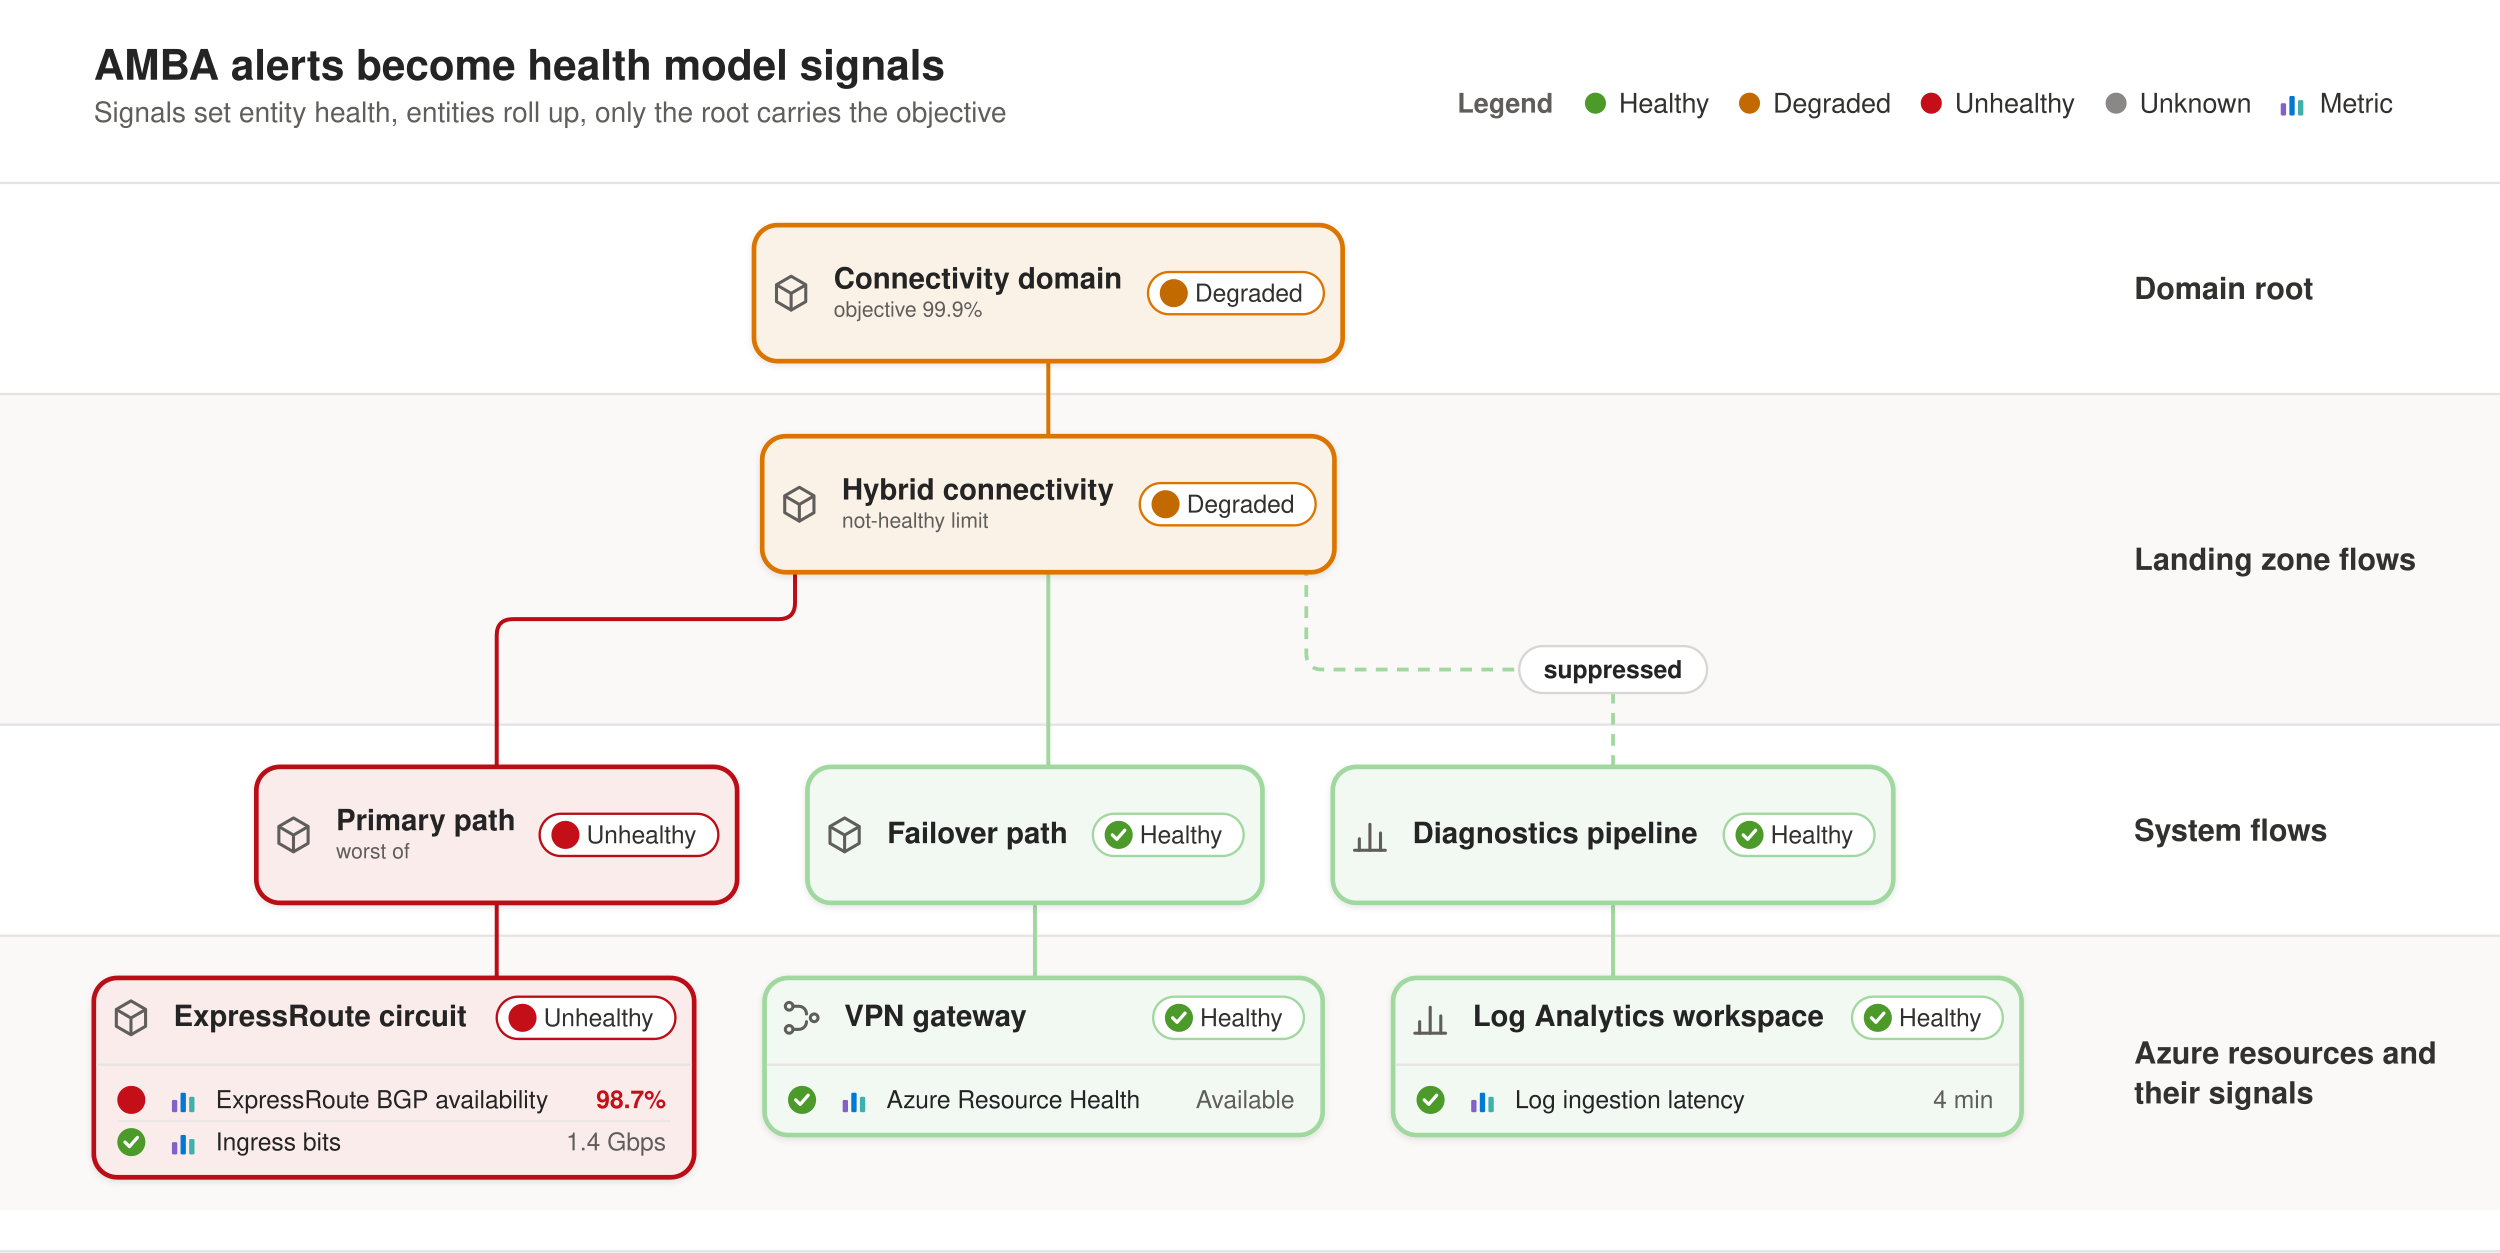
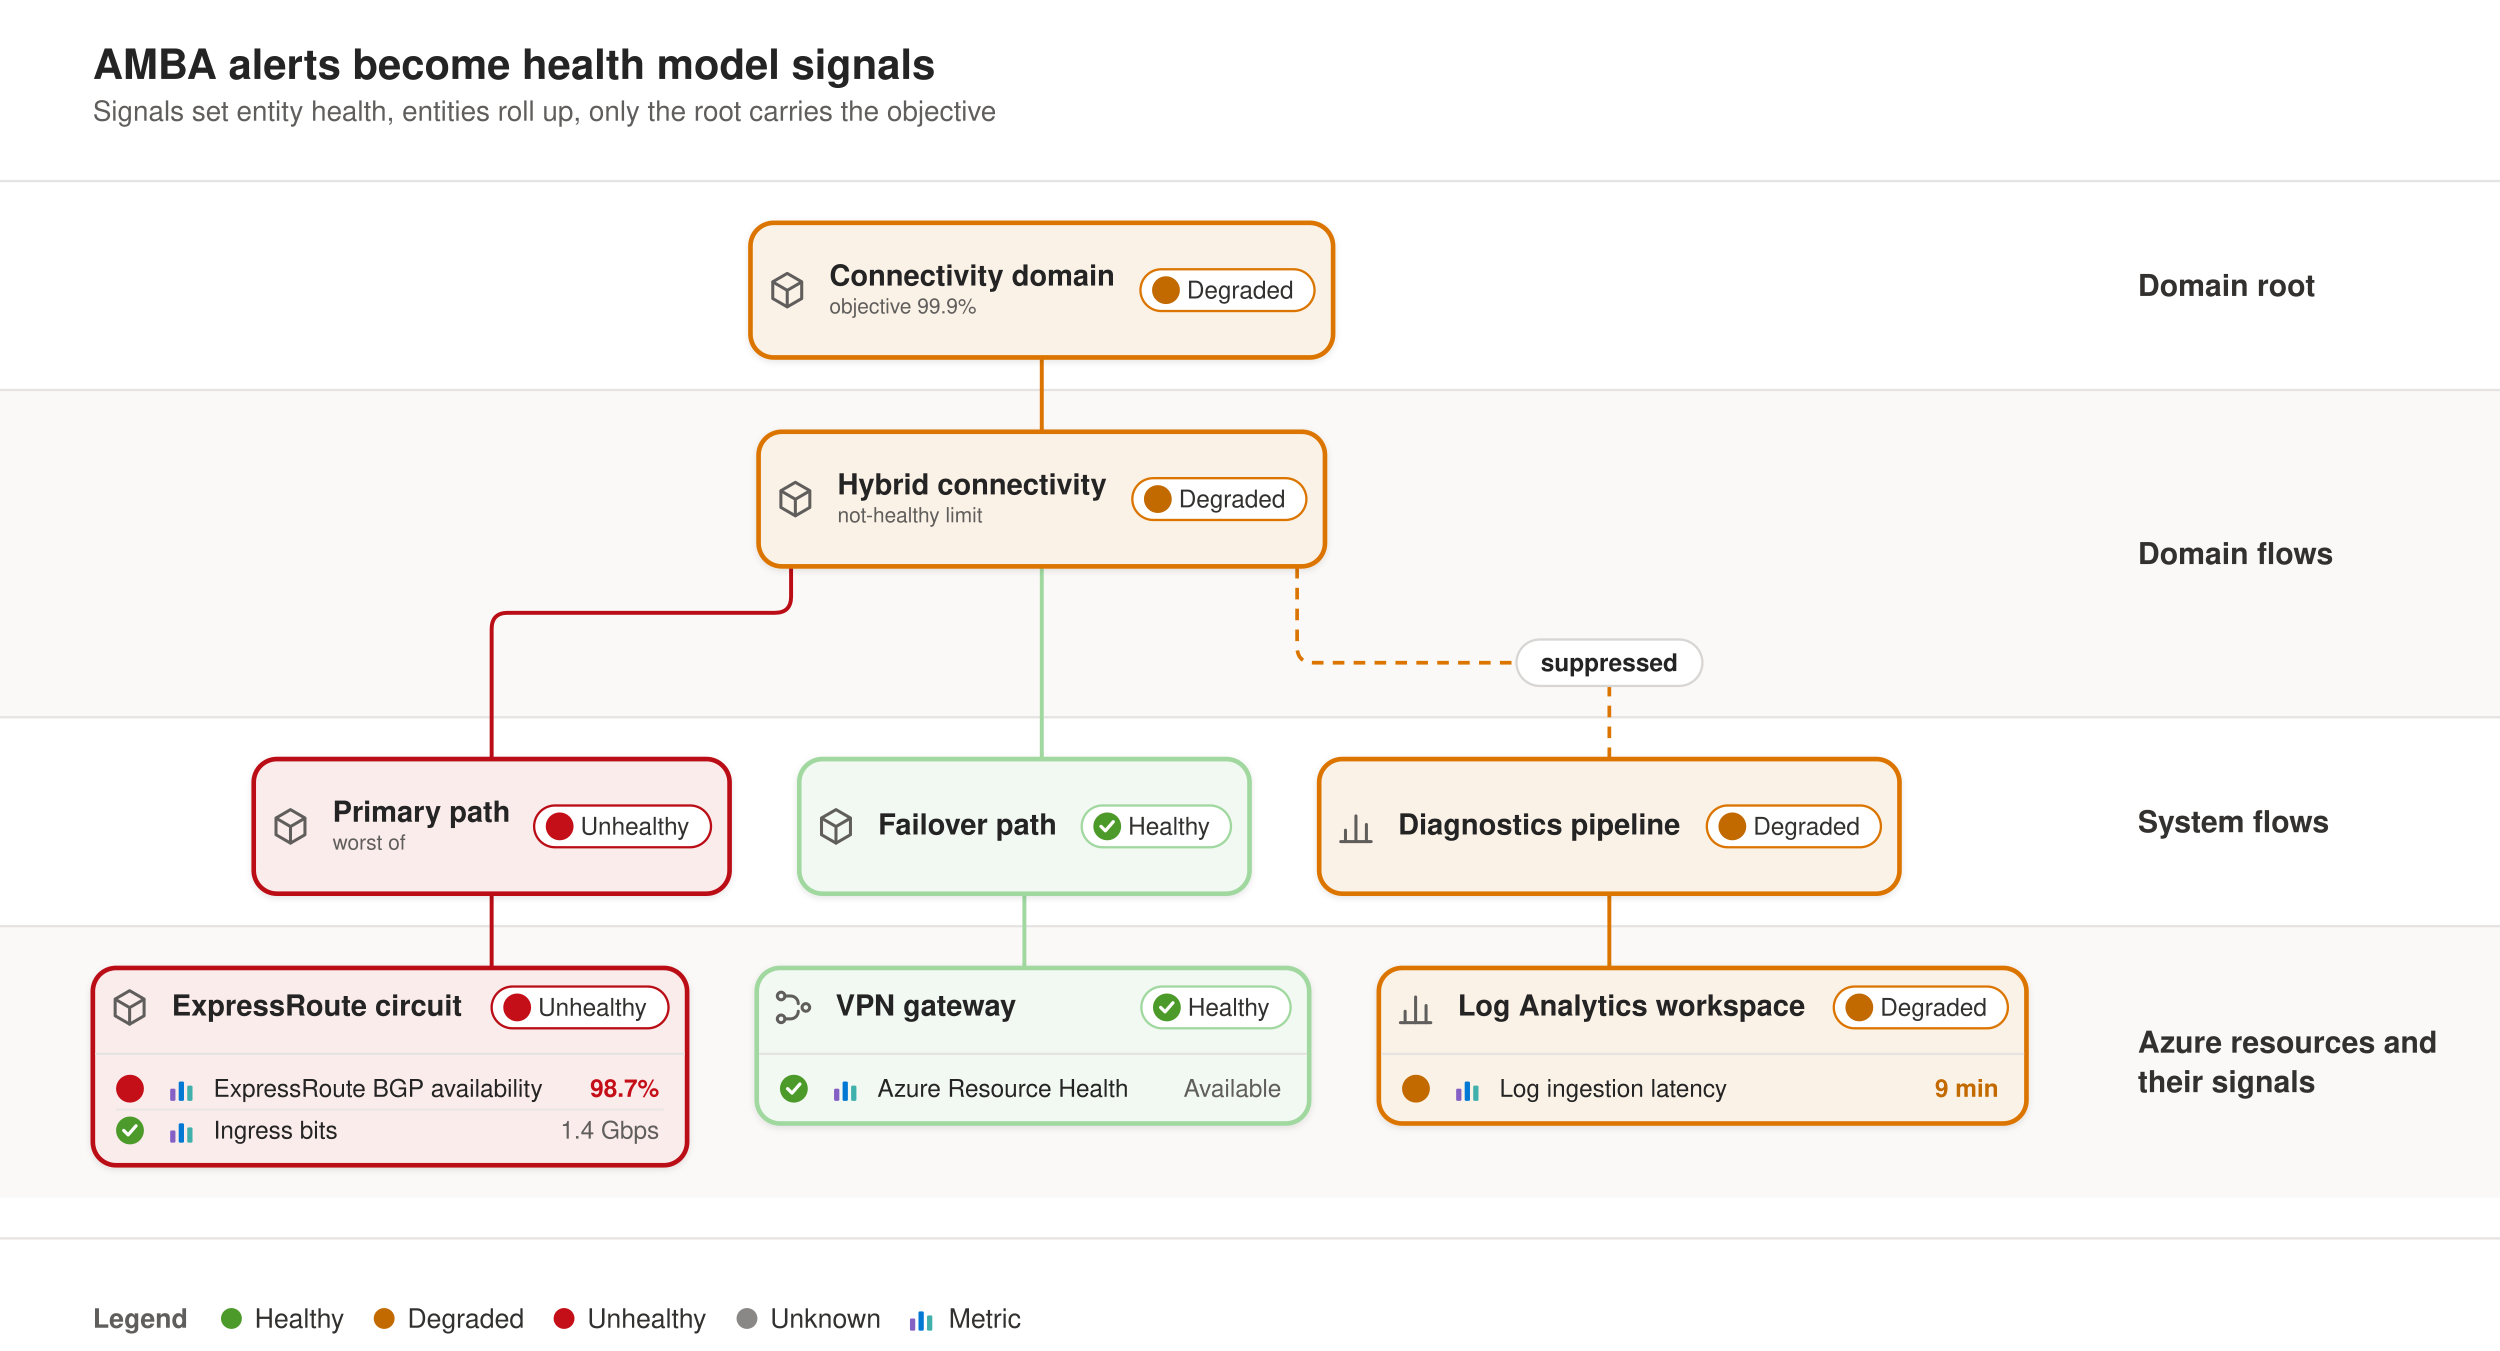
- <svg xmlns="http://www.w3.org/2000/svg" width="1066" height="534" viewBox="0 0 1066 534" font-family="Segoe UI, -apple-system, BlinkMacSystemFont, Helvetica, Arial, sans-serif">
+ <svg xmlns="http://www.w3.org/2000/svg" width="1077" height="582" viewBox="0 0 1077 582" font-family="Segoe UI, -apple-system, BlinkMacSystemFont, Helvetica, Arial, sans-serif">
  <defs>
    <filter id="cs" x="-20%" y="-20%" width="140%" height="140%">
      <feDropShadow dx="0" dy="1" stdDeviation="1.3" flood-color="#000" flood-opacity="0.1" />
    </filter>
  </defs>
-   <rect width="1066" height="534" fill="#ffffff" />
-   <rect x="0" y="78.0" width="1066" height="90.0" fill="#ffffff" />
-   <line x1="0" y1="78.0" x2="1066" y2="78.0" stroke="#e6e4e2" />
-   <text x="910.0" y="127.5" font-size="13" font-weight="700" fill="#323130">Domain root</text>
-   <rect x="0" y="168.0" width="1066" height="141.0" fill="#faf9f8" />
-   <line x1="0" y1="168.0" x2="1066" y2="168.0" stroke="#e6e4e2" />
-   <text x="910.0" y="243.0" font-size="13" font-weight="700" fill="#323130">Landing zone flows</text>
-   <rect x="0" y="309.0" width="1066" height="90.0" fill="#ffffff" />
-   <line x1="0" y1="309.0" x2="1066" y2="309.0" stroke="#e6e4e2" />
-   <text x="910.0" y="358.5" font-size="13" font-weight="700" fill="#323130">System flows</text>
-   <rect x="0" y="399.0" width="1066" height="117.0" fill="#faf9f8" />
-   <line x1="0" y1="399.0" x2="1066" y2="399.0" stroke="#e6e4e2" />
-   <text x="910.0" y="453.5" font-size="13" font-weight="700" fill="#323130">Azure resources and</text>
-   <text x="910.0" y="470.5" font-size="13" font-weight="700" fill="#323130">their signals</text>
-   <line x1="0" y1="533.5" x2="1066" y2="533.5" stroke="#e6e4e2" />
+   <rect width="1077" height="582" fill="#ffffff" />
+   <rect x="0" y="78.0" width="1077" height="90.0" fill="#ffffff" />
+   <line x1="0" y1="78.0" x2="1077" y2="78.0" stroke="#e6e4e2" />
+   <text x="921.0" y="127.5" font-size="13" font-weight="700" fill="#323130">Domain root</text>
+   <rect x="0" y="168.0" width="1077" height="141.0" fill="#faf9f8" />
+   <line x1="0" y1="168.0" x2="1077" y2="168.0" stroke="#e6e4e2" />
+   <text x="921.0" y="243.0" font-size="13" font-weight="700" fill="#323130">Domain flows</text>
+   <rect x="0" y="309.0" width="1077" height="90.0" fill="#ffffff" />
+   <line x1="0" y1="309.0" x2="1077" y2="309.0" stroke="#e6e4e2" />
+   <text x="921.0" y="358.5" font-size="13" font-weight="700" fill="#323130">System flows</text>
+   <rect x="0" y="399.0" width="1077" height="117.0" fill="#faf9f8" />
+   <line x1="0" y1="399.0" x2="1077" y2="399.0" stroke="#e6e4e2" />
+   <text x="921.0" y="453.5" font-size="13" font-weight="700" fill="#323130">Azure resources and</text>
+   <text x="921.0" y="470.5" font-size="13" font-weight="700" fill="#323130">their signals</text>
+   <line x1="0" y1="533.5" x2="1077" y2="533.5" stroke="#e6e4e2" />
  <text x="40" y="34" font-size="18" font-weight="700" fill="#242424">AMBA alerts become health model signals</text>
  <text x="40" y="52" font-size="12" fill="#605e5c">Signals set entity health, entities roll up, only the root carries the objective</text>
-   <text x="662.3" y="48" font-size="11.5" font-weight="600" fill="#605e5c" text-anchor="end">Legend</text>
-   <circle cx="680.3" cy="44" r="4.5" fill="#4c9a2a" />
-   <text x="690.3" y="48" font-size="11.5" fill="#323130">Healthy</text>
-   <circle cx="746.0" cy="44" r="4.5" fill="#c26a00" />
-   <text x="756.0" y="48" font-size="11.5" fill="#323130">Degraded</text>
-   <circle cx="823.5" cy="44" r="4.5" fill="#c50f18" />
-   <text x="833.5" y="48" font-size="11.5" fill="#323130">Unhealthy</text>
-   <circle cx="902.3" cy="44" r="4.5" fill="#8a8886" />
-   <text x="912.3" y="48" font-size="11.5" fill="#323130">Unknown</text>
-   <g transform="translate(971.2,37.0) scale(0.875)">
+   <text x="40.0" y="572.0" font-size="11.5" font-weight="600" fill="#605e5c">Legend</text>
+   <circle cx="99.7" cy="568.0" r="4.5" fill="#4c9a2a" />
+   <text x="109.7" y="572.0" font-size="11.5" fill="#323130">Healthy</text>
+   <circle cx="165.5" cy="568.0" r="4.5" fill="#c26a00" />
+   <text x="175.5" y="572.0" font-size="11.5" fill="#323130">Degraded</text>
+   <circle cx="243.0" cy="568.0" r="4.5" fill="#c50f18" />
+   <text x="253.0" y="572.0" font-size="11.5" fill="#323130">Unhealthy</text>
+   <circle cx="321.8" cy="568.0" r="4.5" fill="#8a8886" />
+   <text x="331.8" y="572.0" font-size="11.5" fill="#323130">Unknown</text>
+   <g transform="translate(390.7,561.0) scale(0.875)">
    <rect x="1.5" y="8" width="2.6" height="6" rx="0.6" fill="#8661c5" />
    <rect x="5.7" y="4.5" width="2.6" height="9.5" rx="0.6" fill="#0078D4" />
    <rect x="9.9" y="6.5" width="2.6" height="7.5" rx="0.6" fill="#3fb0ac" />
  </g>
-   <text x="989.2" y="48" font-size="11.5" fill="#323130">Metric</text>
+   <text x="408.7" y="572.0" font-size="11.5" fill="#323130">Metric</text>
  <g transform="translate(40.0,0)">
    <g fill="none" stroke-linecap="butt" stroke-linejoin="round">
      <path d="M171.8 417.0 L171.8 385.0" stroke="#ba0d16" stroke-width="1.7" />
      <path d="M401.3 417.0 L401.3 385.0" stroke="#a0d8a0" stroke-width="1.7" />
-       <path d="M647.8 417.0 L647.8 385.0" stroke="#a0d8a0" stroke-width="1.7" />
-       <path d="M407.0 327.0 L407.0 244.0" stroke="#a0d8a0" stroke-width="1.7" />
-       <path d="M171.8 327.0 L171.8 271.0 Q171.8 264.0 178.8 264.0 L292.0 264.0 Q299.0 264.0 299.0 257.0 L299.0 244.0" stroke="#ba0d16" stroke-width="1.7" />
-       <path d="M407.0 186.0 L407.0 154.0" stroke="#db7500" stroke-width="1.7" />
-       <path d="M647.8 327.0 L647.8 292.5 Q647.8 285.5 640.8 285.5 L524.0 285.5 Q517.0 285.5 517.0 278.5 L517.0 244.0" stroke="#a0d8a0" stroke-width="1.6" stroke-dasharray="5 4" />
+       <path d="M653.3 417.0 L653.3 385.0" stroke="#db7500" stroke-width="1.7" />
+       <path d="M408.8 327.0 L408.8 244.0" stroke="#a0d8a0" stroke-width="1.7" />
+       <path d="M171.8 327.0 L171.8 271.0 Q171.8 264.0 178.8 264.0 L293.8 264.0 Q300.8 264.0 300.8 257.0 L300.8 244.0" stroke="#ba0d16" stroke-width="1.7" />
+       <path d="M408.8 186.0 L408.8 154.0" stroke="#db7500" stroke-width="1.7" />
+       <path d="M653.3 327.0 L653.3 292.5 Q653.3 285.5 646.3 285.5 L525.8 285.5 Q518.8 285.5 518.8 278.5 L518.8 244.0" stroke="#db7500" stroke-width="1.6" stroke-dasharray="5 4" />
    </g>
    <g stroke="none">
-       <rect x="607.8" y="275.5" width="80.1" height="20" rx="10" fill="#ffffff" stroke="#d8d6d4" stroke-width="1" />
-       <text x="647.8" y="289.1" font-size="10.5" font-weight="600" fill="#242424" text-anchor="middle">suppressed</text>
+       <rect x="613.3" y="275.5" width="80.1" height="20" rx="10" fill="#ffffff" stroke="#d8d6d4" stroke-width="1" />
+       <text x="653.3" y="289.1" font-size="10.5" font-weight="600" fill="#242424" text-anchor="middle">suppressed</text>
    </g>
    <g filter="url(#cs)">
-       <rect x="-0.0" y="417.0" width="256" height="85" rx="10" fill="#faeceb" stroke="#ba0d16" stroke-width="2" />
+       <rect x="0.0" y="417.0" width="256" height="85" rx="10" fill="#faeceb" stroke="#ba0d16" stroke-width="2" />
    </g>
    <g transform="translate(6.0,424.16) scale(0.82)">
      <path d="M12 3.2l7.6 4.4v8.8L12 20.8l-7.6-4.4V7.6z" fill="none" stroke="#605e5c" stroke-width="1.6" stroke-linecap="round" stroke-linejoin="round" />
      <path d="M4.6 7.8l7.4 4.3 7.4-4.3M12 12.1v8.6" fill="none" stroke="#605e5c" stroke-width="1.6" stroke-linecap="round" stroke-linejoin="round" />
    </g>
    <text x="34.0" y="437.5" font-size="12.5" font-weight="600" fill="#242424">ExpressRoute circuit</text>
    <rect x="171.8" y="425.00" width="76.2" height="18" rx="9" fill="#ffffff" stroke="#ba0d16" stroke-width="1" />
    <circle cx="182.8" cy="434.0" r="6" fill="#c50f18" />
    <text x="191.8" y="437.57" font-size="10.5" fill="#323130">Unhealthy</text>
    <line x1="1.0" y1="454.0" x2="255.0" y2="454.0" stroke="#e6e4e2" />
    <circle cx="16.0" cy="469.0" r="6" fill="#c50f18" />
    <g transform="translate(32.0,462.0) scale(0.875)">
      <rect x="1.5" y="8" width="2.6" height="6" rx="0.6" fill="#8661c5" />
      <rect x="5.7" y="4.5" width="2.6" height="9.5" rx="0.6" fill="#0078D4" />
      <rect x="9.9" y="6.5" width="2.6" height="7.5" rx="0.6" fill="#3fb0ac" />
    </g>
    <text x="52.0" y="472.5" font-size="10.5" fill="#242424">ExpressRoute BGP availability</text>
    <text x="244.0" y="472.5" font-size="10.5" font-weight="600" fill="#c50f18" text-anchor="end">98.7%</text>
    <line x1="10.0" y1="478.0" x2="246.0" y2="478.0" stroke="#e6e4e2" stroke-opacity="0.7" />
    <circle cx="16.0" cy="487.0" r="6" fill="#4c9a2a" />
    <path d="M13.3 487.0 l1.9 1.9 l3.4 -3.9" fill="none" stroke="#ffffff" stroke-width="1.4" stroke-linecap="round" stroke-linejoin="round" />
    <g transform="translate(32.0,480.0) scale(0.875)">
      <rect x="1.5" y="8" width="2.6" height="6" rx="0.6" fill="#8661c5" />
      <rect x="5.7" y="4.5" width="2.6" height="9.5" rx="0.6" fill="#0078D4" />
      <rect x="9.9" y="6.5" width="2.6" height="7.5" rx="0.6" fill="#3fb0ac" />
    </g>
    <text x="52.0" y="490.5" font-size="10.5" fill="#242424">Ingress bits</text>
    <text x="244.0" y="490.5" font-size="10.5" font-weight="400" fill="#605e5c" text-anchor="end">1.4 Gbps</text>
    <g filter="url(#cs)">
      <rect x="286.0" y="417.0" width="238" height="67" rx="10" fill="#f2f8f2" stroke="#a0d8a0" stroke-width="2" />
    </g>
    <g transform="translate(292.0,424.16) scale(0.82)">
      <circle cx="5.5" cy="6" r="2" fill="none" stroke="#605e5c" stroke-width="1.6" stroke-linecap="round" stroke-linejoin="round" />
      <circle cx="5.5" cy="18" r="2" fill="none" stroke="#605e5c" stroke-width="1.6" stroke-linecap="round" stroke-linejoin="round" />
      <circle cx="18.5" cy="12" r="2" fill="none" stroke="#605e5c" stroke-width="1.6" stroke-linecap="round" stroke-linejoin="round" />
      <path d="M7.5 6h3a4 4 0 0 1 4 4M7.5 18h3a4 4 0 0 0 4-4" fill="none" stroke="#605e5c" stroke-width="1.6" stroke-linecap="round" stroke-linejoin="round" />
    </g>
    <text x="320.0" y="437.5" font-size="12.5" font-weight="600" fill="#242424">VPN gateway</text>
    <rect x="451.7" y="425.00" width="64.3" height="18" rx="9" fill="#ffffff" stroke="#a0d8a0" stroke-width="1" />
    <circle cx="462.7" cy="434.0" r="6" fill="#4c9a2a" />
    <path d="M460.0 434.0 l1.9 1.9 l3.4 -3.9" fill="none" stroke="#ffffff" stroke-width="1.4" stroke-linecap="round" stroke-linejoin="round" />
    <text x="471.7" y="437.57" font-size="10.5" fill="#323130">Healthy</text>
    <line x1="287.0" y1="454.0" x2="523.0" y2="454.0" stroke="#e6e4e2" />
    <circle cx="302.0" cy="469.0" r="6" fill="#4c9a2a" />
    <path d="M299.3 469.0 l1.9 1.9 l3.4 -3.9" fill="none" stroke="#ffffff" stroke-width="1.4" stroke-linecap="round" stroke-linejoin="round" />
    <g transform="translate(318.0,462.0) scale(0.875)">
      <rect x="1.5" y="8" width="2.6" height="6" rx="0.6" fill="#8661c5" />
      <rect x="5.7" y="4.5" width="2.6" height="9.5" rx="0.6" fill="#0078D4" />
      <rect x="9.9" y="6.5" width="2.6" height="7.5" rx="0.6" fill="#3fb0ac" />
    </g>
    <text x="338.0" y="472.5" font-size="10.5" fill="#242424">Azure Resource Health</text>
    <text x="512.0" y="472.5" font-size="10.5" font-weight="400" fill="#605e5c" text-anchor="end">Available</text>
    <g filter="url(#cs)">
-       <rect x="554.0" y="417.0" width="268" height="67" rx="10" fill="#f2f8f2" stroke="#a0d8a0" stroke-width="2" />
+       <rect x="554.0" y="417.0" width="279" height="67" rx="10" fill="#fbf2e7" stroke="#db7500" stroke-width="2" />
    </g>
    <g transform="translate(560.0,424.16) scale(0.82)">
      <path d="M4 20h16" fill="none" stroke="#605e5c" stroke-width="1.6" stroke-linecap="round" stroke-linejoin="round" />
      <path d="M6.5 20v-6M12 20V6.5M17.5 20v-9" fill="none" stroke="#605e5c" stroke-width="1.6" stroke-linecap="round" stroke-linejoin="round" />
    </g>
    <text x="588.0" y="437.5" font-size="12.5" font-weight="600" fill="#242424">Log Analytics workspace</text>
-     <rect x="749.7" y="425.00" width="64.3" height="18" rx="9" fill="#ffffff" stroke="#a0d8a0" stroke-width="1" />
-     <circle cx="760.7" cy="434.0" r="6" fill="#4c9a2a" />
-     <path d="M758.0 434.0 l1.9 1.9 l3.4 -3.9" fill="none" stroke="#ffffff" stroke-width="1.4" stroke-linecap="round" stroke-linejoin="round" />
-     <text x="769.7" y="437.57" font-size="10.5" fill="#323130">Healthy</text>
-     <line x1="555.0" y1="454.0" x2="821.0" y2="454.0" stroke="#e6e4e2" />
-     <circle cx="570.0" cy="469.0" r="6" fill="#4c9a2a" />
-     <path d="M567.3 469.0 l1.9 1.9 l3.4 -3.9" fill="none" stroke="#ffffff" stroke-width="1.4" stroke-linecap="round" stroke-linejoin="round" />
+     <rect x="750.0" y="425.00" width="75.0" height="18" rx="9" fill="#ffffff" stroke="#db7500" stroke-width="1" />
+     <circle cx="761.0" cy="434.0" r="6" fill="#c26a00" />
+     <text x="770.0" y="437.57" font-size="10.5" fill="#323130">Degraded</text>
+     <line x1="555.0" y1="454.0" x2="832.0" y2="454.0" stroke="#e6e4e2" />
+     <circle cx="570.0" cy="469.0" r="6" fill="#c26a00" />
    <g transform="translate(586.0,462.0) scale(0.875)">
      <rect x="1.5" y="8" width="2.6" height="6" rx="0.6" fill="#8661c5" />
      <rect x="5.7" y="4.5" width="2.6" height="9.5" rx="0.6" fill="#0078D4" />
      <rect x="9.9" y="6.5" width="2.6" height="7.5" rx="0.6" fill="#3fb0ac" />
    </g>
    <text x="606.0" y="472.5" font-size="10.5" fill="#242424">Log ingestion latency</text>
-     <text x="810.0" y="472.5" font-size="10.5" font-weight="400" fill="#605e5c" text-anchor="end">4 min</text>
+     <text x="821.0" y="472.5" font-size="10.5" font-weight="600" fill="#c26a00" text-anchor="end">9 min</text>
    <g filter="url(#cs)">
      <rect x="69.3" y="327.0" width="205" height="58" rx="10" fill="#faeceb" stroke="#ba0d16" stroke-width="2" />
    </g>
    <g transform="translate(75.3,346.16) scale(0.82)">
      <path d="M12 3.2l7.6 4.4v8.8L12 20.8l-7.6-4.4V7.6z" fill="none" stroke="#605e5c" stroke-width="1.6" stroke-linecap="round" stroke-linejoin="round" />
      <path d="M4.6 7.8l7.4 4.3 7.4-4.3M12 12.1v8.6" fill="none" stroke="#605e5c" stroke-width="1.6" stroke-linecap="round" stroke-linejoin="round" />
    </g>
    <text x="103.3" y="354.0" font-size="12.5" font-weight="600" fill="#242424">Primary path</text>
    <text x="103.3" y="366.0" font-size="9" fill="#605e5c">worst of</text>
    <rect x="190.1" y="347.00" width="76.2" height="18" rx="9" fill="#ffffff" stroke="#ba0d16" stroke-width="1" />
    <circle cx="201.1" cy="356.0" r="6" fill="#c50f18" />
    <text x="210.1" y="359.57" font-size="10.5" fill="#323130">Unhealthy</text>
    <g filter="url(#cs)">
      <rect x="304.3" y="327.0" width="194" height="58" rx="10" fill="#f2f8f2" stroke="#a0d8a0" stroke-width="2" />
    </g>
    <g transform="translate(310.3,346.16) scale(0.82)">
      <path d="M12 3.2l7.6 4.4v8.8L12 20.8l-7.6-4.4V7.6z" fill="none" stroke="#605e5c" stroke-width="1.6" stroke-linecap="round" stroke-linejoin="round" />
      <path d="M4.6 7.8l7.4 4.3 7.4-4.3M12 12.1v8.6" fill="none" stroke="#605e5c" stroke-width="1.6" stroke-linecap="round" stroke-linejoin="round" />
    </g>
    <text x="338.3" y="359.5" font-size="12.5" font-weight="600" fill="#242424">Failover path</text>
    <rect x="426.0" y="347.00" width="64.3" height="18" rx="9" fill="#ffffff" stroke="#a0d8a0" stroke-width="1" />
    <circle cx="437.0" cy="356.0" r="6" fill="#4c9a2a" />
    <path d="M434.3 356.0 l1.9 1.9 l3.4 -3.9" fill="none" stroke="#ffffff" stroke-width="1.4" stroke-linecap="round" stroke-linejoin="round" />
    <text x="446.0" y="359.57" font-size="10.5" fill="#323130">Healthy</text>
    <g filter="url(#cs)">
-       <rect x="528.3" y="327.0" width="239" height="58" rx="10" fill="#f2f8f2" stroke="#a0d8a0" stroke-width="2" />
+       <rect x="528.3" y="327.0" width="250" height="58" rx="10" fill="#fbf2e7" stroke="#db7500" stroke-width="2" />
    </g>
    <g transform="translate(534.3,346.16) scale(0.82)">
      <path d="M4 20h16" fill="none" stroke="#605e5c" stroke-width="1.6" stroke-linecap="round" stroke-linejoin="round" />
      <path d="M6.5 20v-6M12 20V6.5M17.5 20v-9" fill="none" stroke="#605e5c" stroke-width="1.6" stroke-linecap="round" stroke-linejoin="round" />
    </g>
    <text x="562.3" y="359.5" font-size="12.5" font-weight="600" fill="#242424">Diagnostics pipeline</text>
-     <rect x="695.0" y="347.00" width="64.3" height="18" rx="9" fill="#ffffff" stroke="#a0d8a0" stroke-width="1" />
-     <circle cx="706.0" cy="356.0" r="6" fill="#4c9a2a" />
-     <path d="M703.3 356.0 l1.9 1.9 l3.4 -3.9" fill="none" stroke="#ffffff" stroke-width="1.4" stroke-linecap="round" stroke-linejoin="round" />
-     <text x="715.0" y="359.57" font-size="10.5" fill="#323130">Healthy</text>
+     <rect x="695.3" y="347.00" width="75.0" height="18" rx="9" fill="#ffffff" stroke="#db7500" stroke-width="1" />
+     <circle cx="706.3" cy="356.0" r="6" fill="#c26a00" />
+     <text x="715.3" y="359.57" font-size="10.5" fill="#323130">Degraded</text>
    <g filter="url(#cs)">
-       <rect x="285.0" y="186.0" width="244" height="58" rx="10" fill="#fbf2e7" stroke="#db7500" stroke-width="2" />
+       <rect x="286.8" y="186.0" width="244" height="58" rx="10" fill="#fbf2e7" stroke="#db7500" stroke-width="2" />
    </g>
-     <g transform="translate(291.0,205.16) scale(0.82)">
+     <g transform="translate(292.8,205.16) scale(0.82)">
      <path d="M12 3.2l7.6 4.4v8.8L12 20.8l-7.6-4.4V7.6z" fill="none" stroke="#605e5c" stroke-width="1.6" stroke-linecap="round" stroke-linejoin="round" />
      <path d="M4.6 7.8l7.4 4.3 7.4-4.3M12 12.1v8.6" fill="none" stroke="#605e5c" stroke-width="1.6" stroke-linecap="round" stroke-linejoin="round" />
    </g>
-     <text x="319.0" y="213.0" font-size="12.5" font-weight="600" fill="#242424">Hybrid connectivity</text>
-     <text x="319.0" y="225.0" font-size="9" fill="#605e5c">not-healthy limit</text>
-     <rect x="446.0" y="206.00" width="75.0" height="18" rx="9" fill="#ffffff" stroke="#db7500" stroke-width="1" />
-     <circle cx="457.0" cy="215.0" r="6" fill="#c26a00" />
-     <text x="466.0" y="218.57" font-size="10.5" fill="#323130">Degraded</text>
+     <text x="320.8" y="213.0" font-size="12.5" font-weight="600" fill="#242424">Hybrid connectivity</text>
+     <text x="320.8" y="225.0" font-size="9" fill="#605e5c">not-healthy limit</text>
+     <rect x="447.8" y="206.00" width="75.0" height="18" rx="9" fill="#ffffff" stroke="#db7500" stroke-width="1" />
+     <circle cx="458.8" cy="215.0" r="6" fill="#c26a00" />
+     <text x="467.8" y="218.57" font-size="10.5" fill="#323130">Degraded</text>
    <g filter="url(#cs)">
-       <rect x="281.5" y="96.0" width="251" height="58" rx="10" fill="#fbf2e7" stroke="#db7500" stroke-width="2" />
+       <rect x="283.3" y="96.0" width="251" height="58" rx="10" fill="#fbf2e7" stroke="#db7500" stroke-width="2" />
    </g>
-     <g transform="translate(287.5,115.16) scale(0.82)">
+     <g transform="translate(289.3,115.16) scale(0.82)">
      <path d="M12 3.2l7.6 4.4v8.8L12 20.8l-7.6-4.4V7.6z" fill="none" stroke="#605e5c" stroke-width="1.6" stroke-linecap="round" stroke-linejoin="round" />
      <path d="M4.6 7.8l7.4 4.3 7.4-4.3M12 12.1v8.6" fill="none" stroke="#605e5c" stroke-width="1.6" stroke-linecap="round" stroke-linejoin="round" />
    </g>
-     <text x="315.5" y="123.0" font-size="12.5" font-weight="600" fill="#242424">Connectivity domain</text>
-     <text x="315.5" y="135.0" font-size="9" fill="#605e5c">objective 99.9%</text>
-     <rect x="449.5" y="116.00" width="75.0" height="18" rx="9" fill="#ffffff" stroke="#db7500" stroke-width="1" />
-     <circle cx="460.5" cy="125.0" r="6" fill="#c26a00" />
-     <text x="469.5" y="128.57" font-size="10.5" fill="#323130">Degraded</text>
+     <text x="317.3" y="123.0" font-size="12.5" font-weight="600" fill="#242424">Connectivity domain</text>
+     <text x="317.3" y="135.0" font-size="9" fill="#605e5c">objective 99.9%</text>
+     <rect x="451.3" y="116.00" width="75.0" height="18" rx="9" fill="#ffffff" stroke="#db7500" stroke-width="1" />
+     <circle cx="462.3" cy="125.0" r="6" fill="#c26a00" />
+     <text x="471.3" y="128.57" font-size="10.5" fill="#323130">Degraded</text>
  </g>
</svg>
